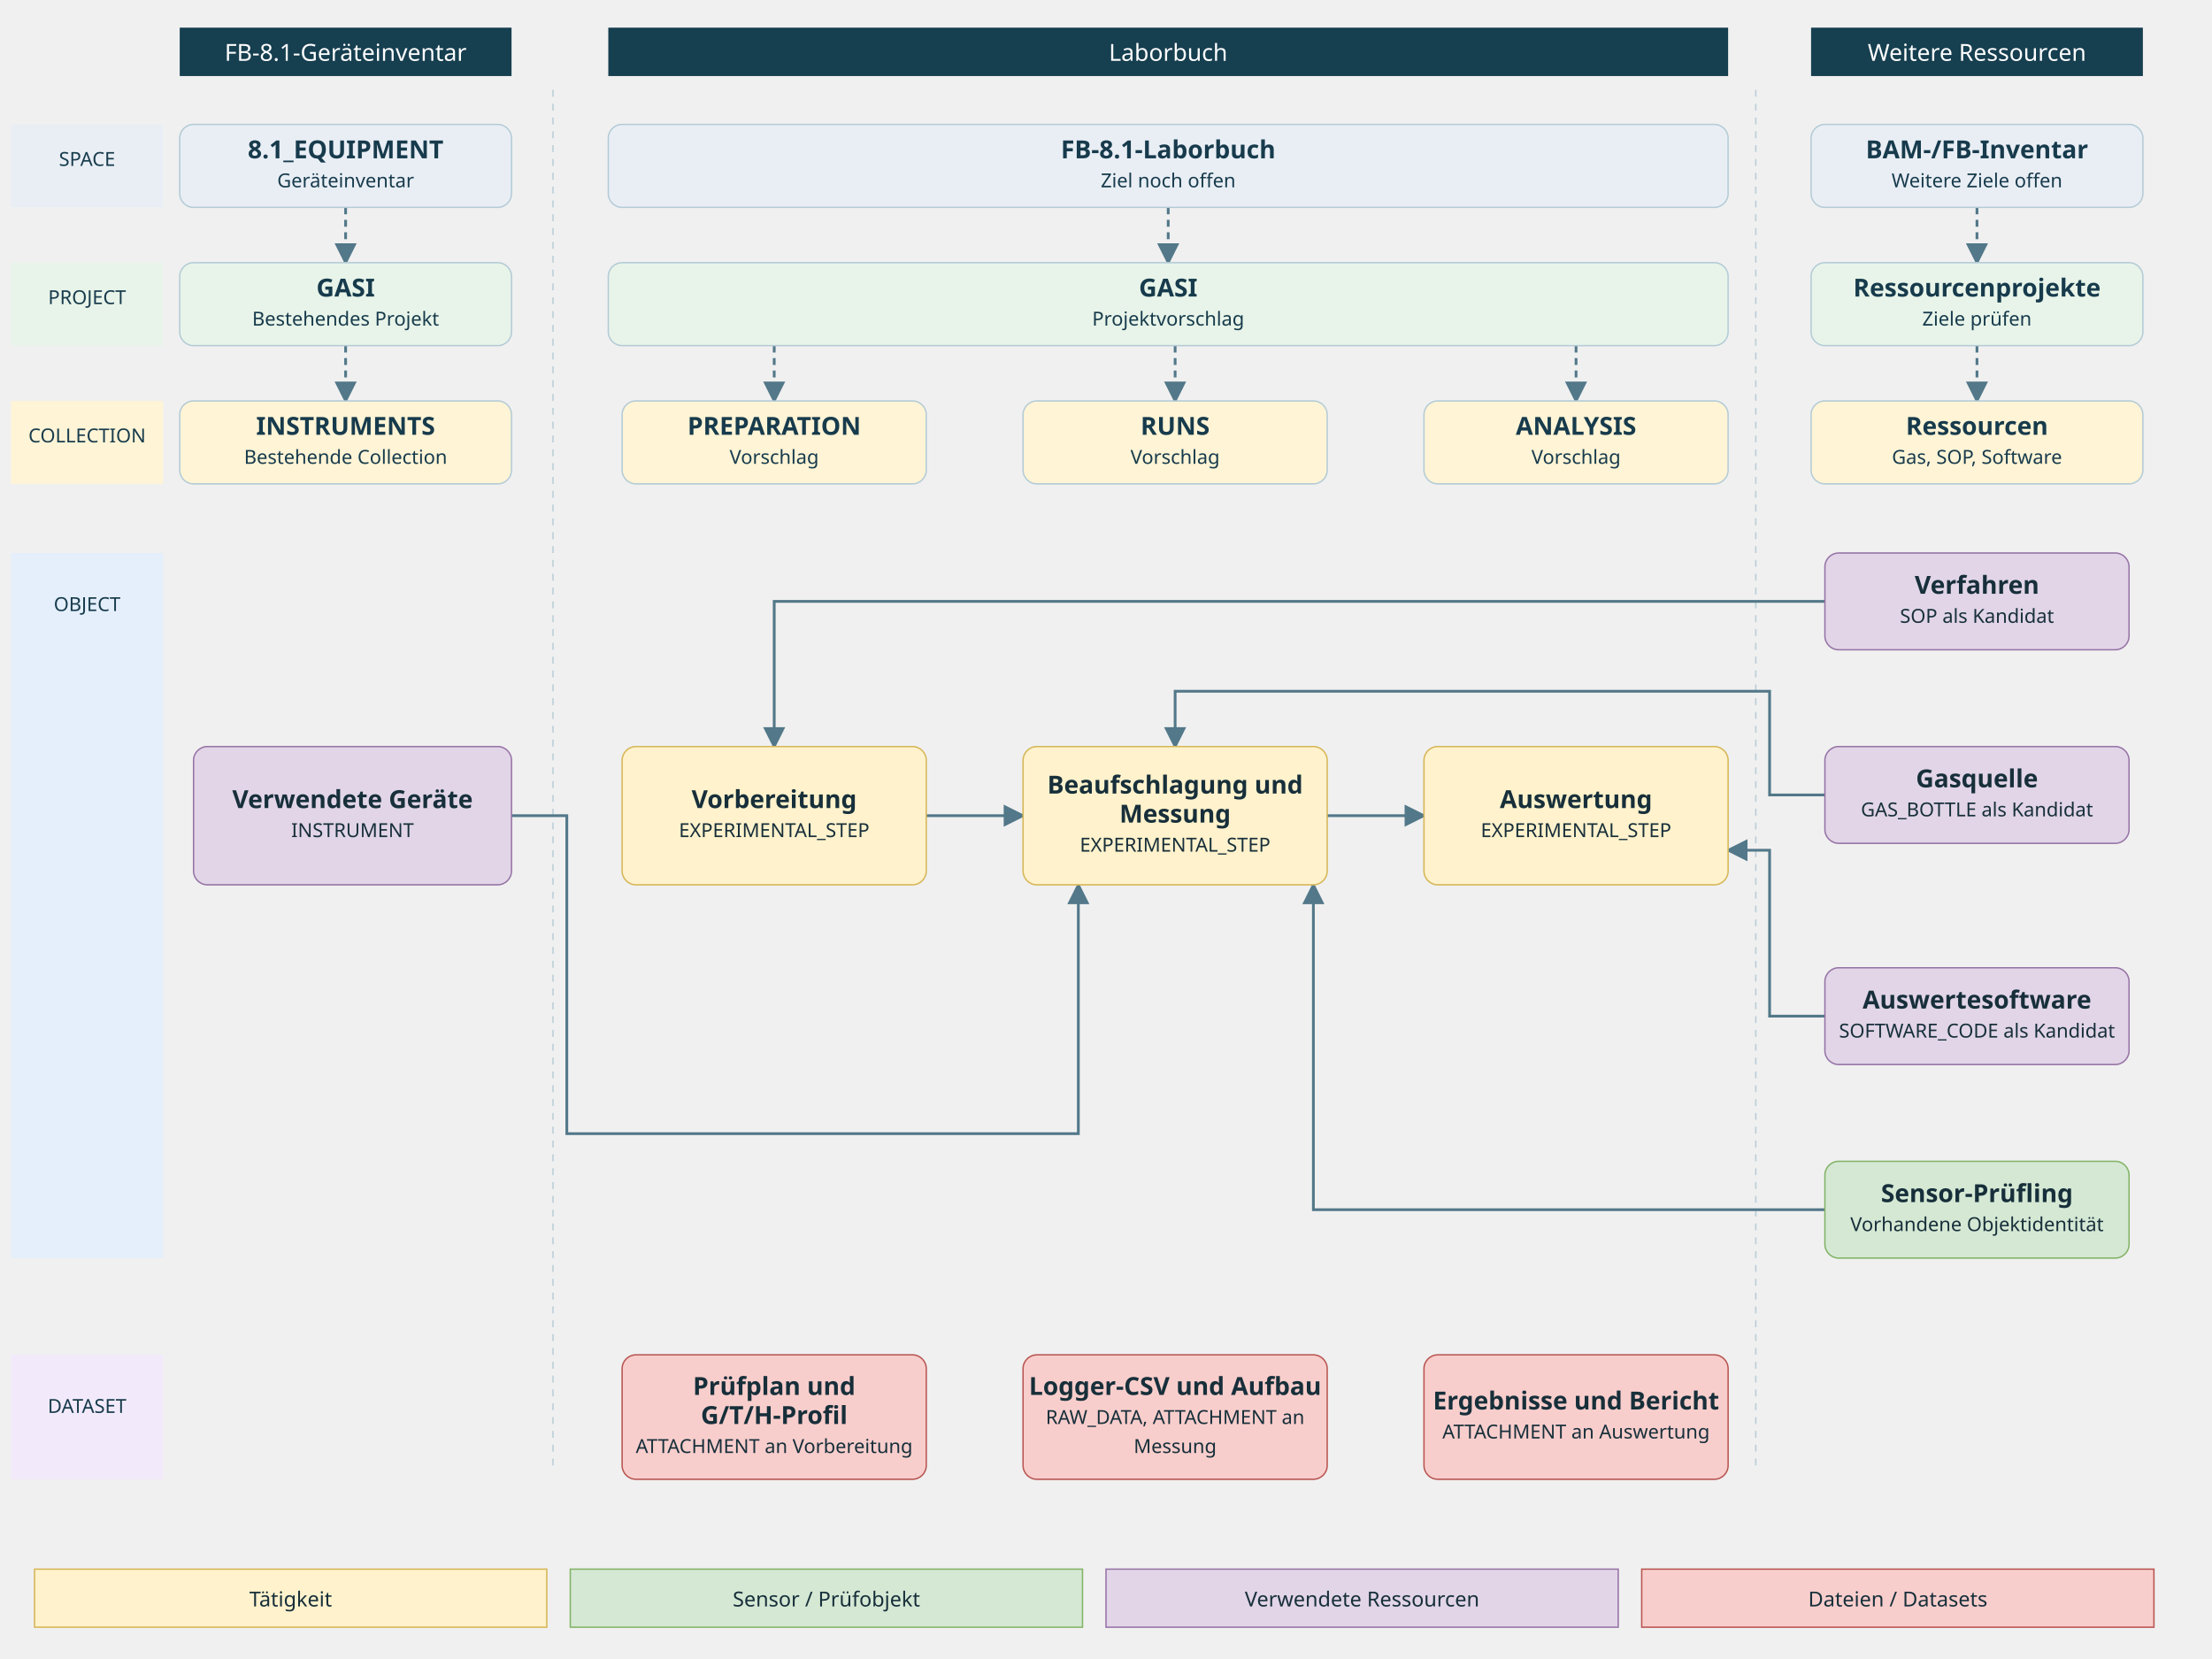
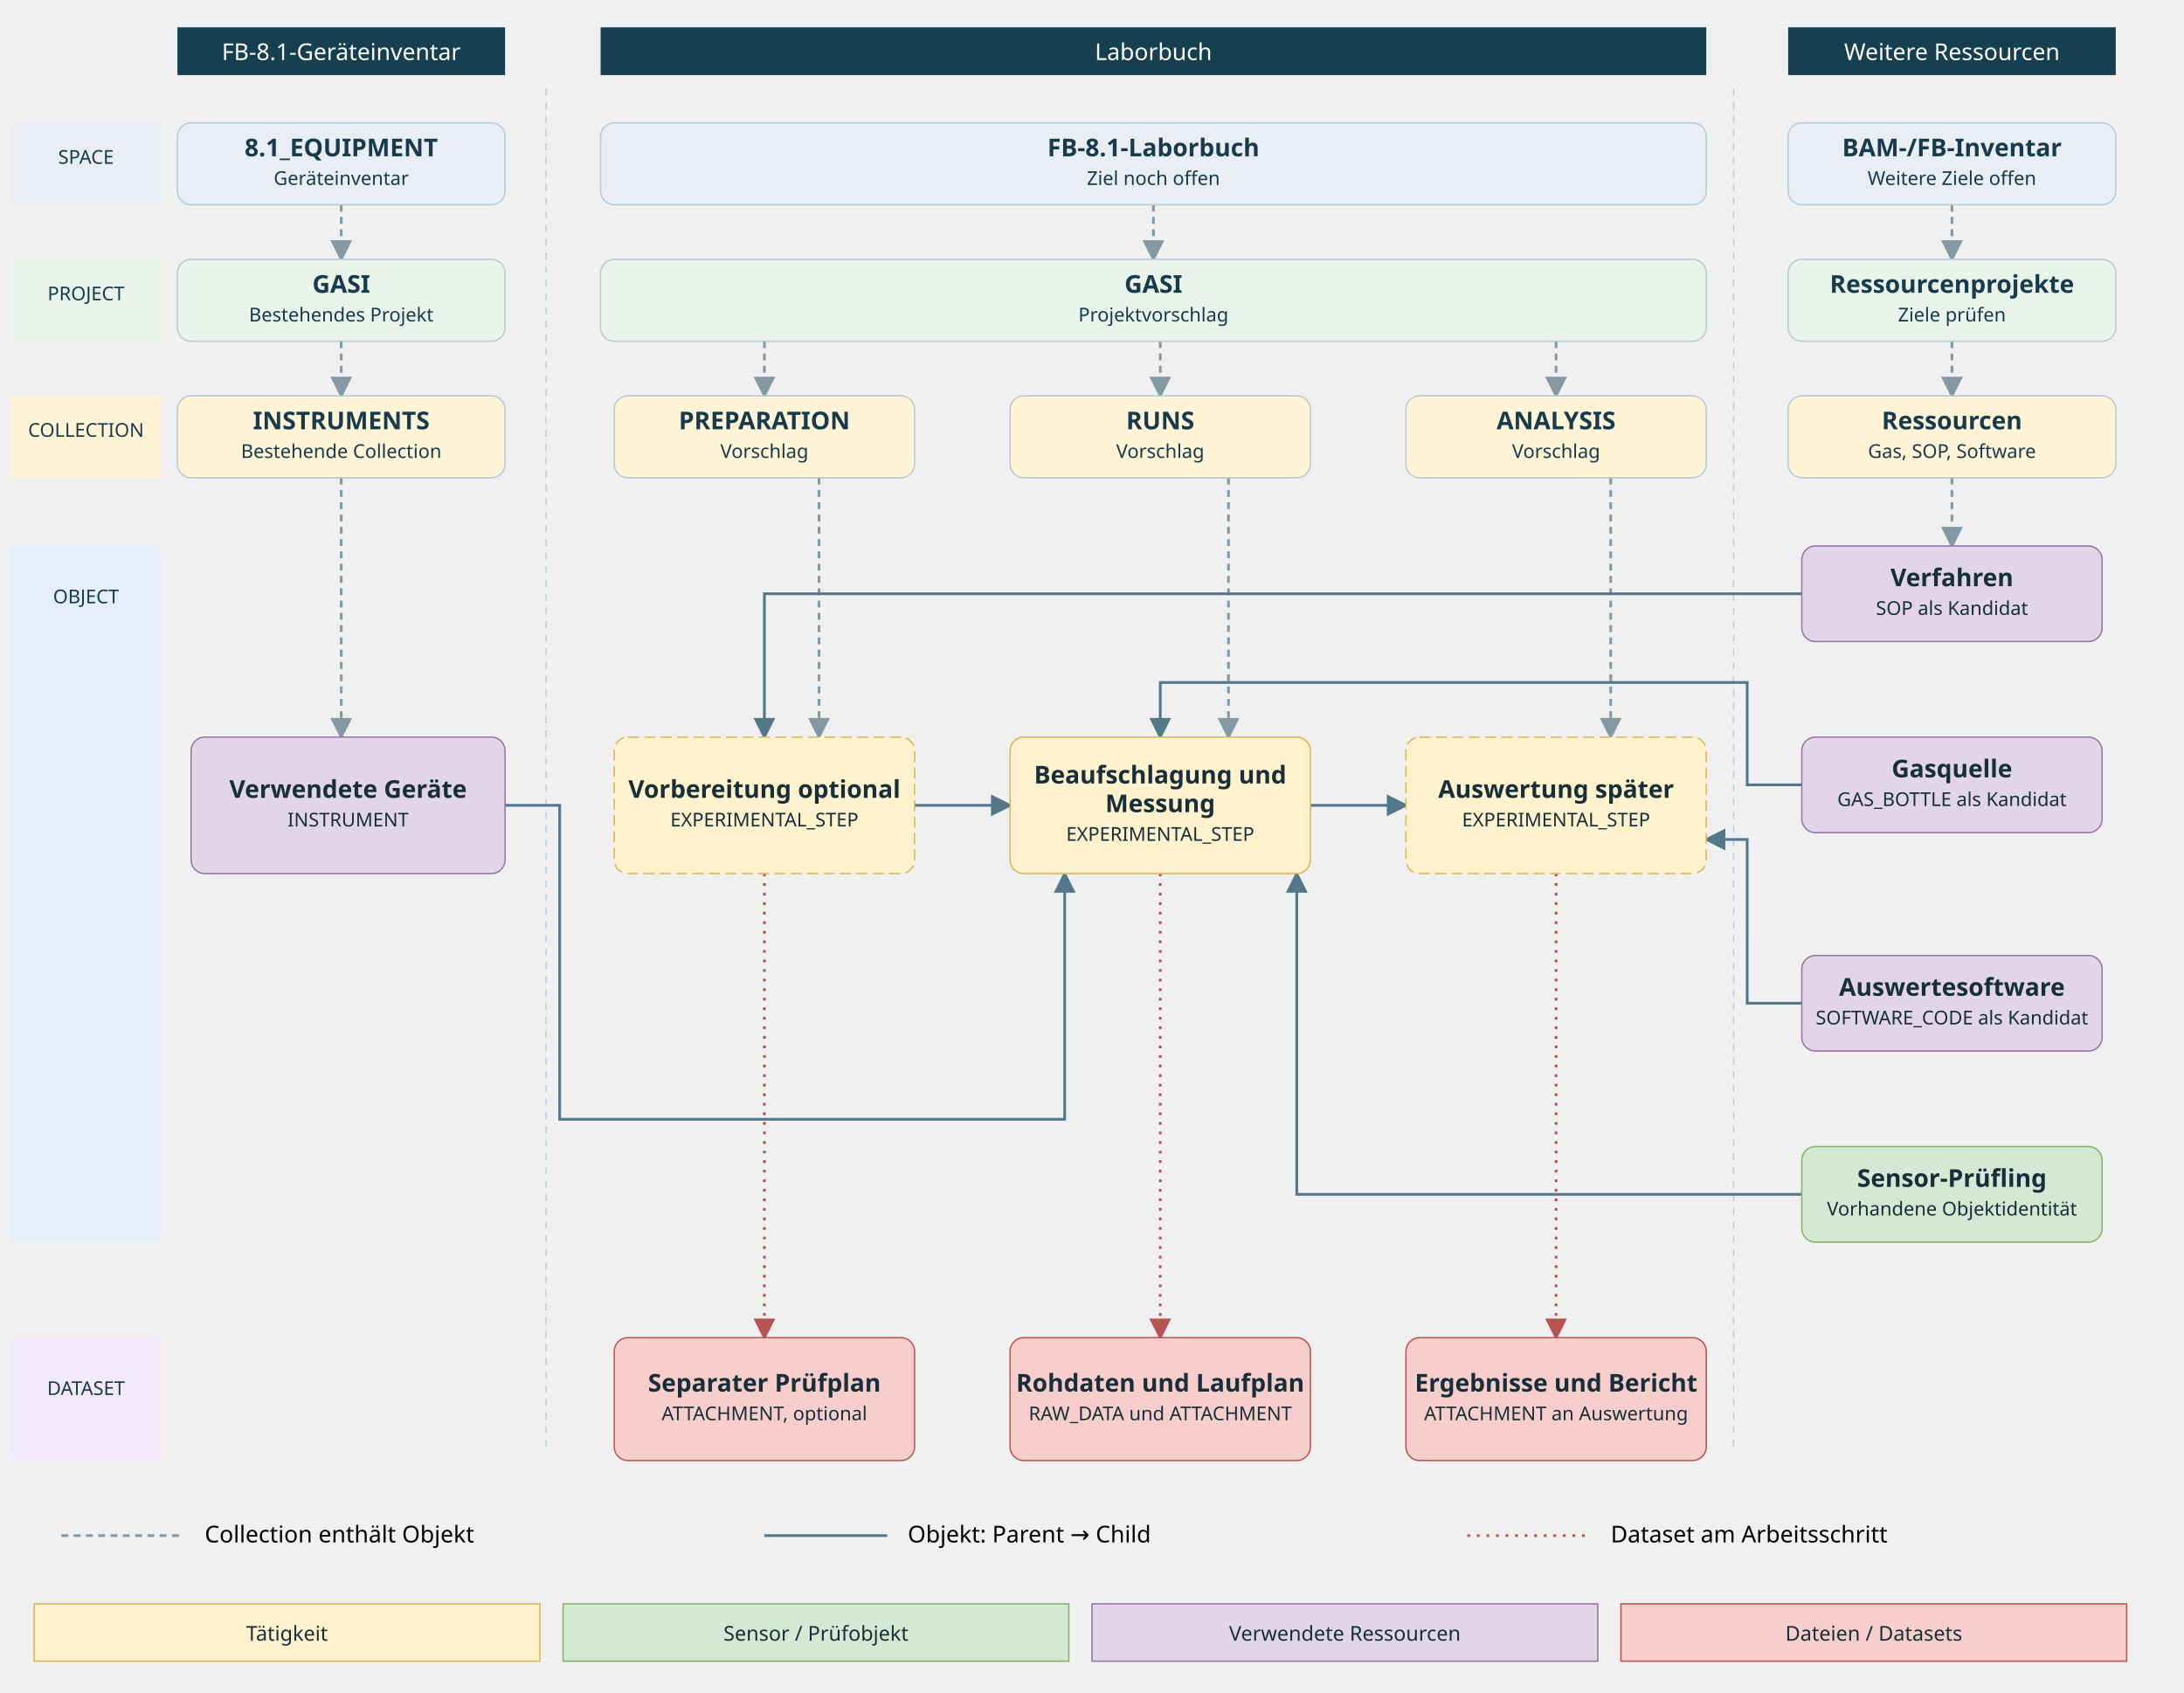
- <svg xmlns="http://www.w3.org/2000/svg" data-profile="combined" viewBox="0 0 1600 1200" role="img" aria-labelledby="combined-title">
+ <svg xmlns="http://www.w3.org/2000/svg" data-profile="combined" viewBox="0 0 1600 1240" role="img" aria-labelledby="combined-title">
  <defs>
    <marker id="combined-arrow" markerWidth="8" markerHeight="8" refX="7" refY="4" orient="auto">
      <path d="M0 0 L8 4 L0 8 Z" fill="#527889" />
+     </marker>
+   </defs>
+   <defs>
+     <marker id="combined-contains" markerWidth="8" markerHeight="8" refX="7" refY="4" orient="auto">
+       <path d="M0 0 L8 4 L0 8 Z" fill="#8499a3" />
+     </marker>
+   </defs>
+   <defs>
+     <marker id="combined-dataset" markerWidth="8" markerHeight="8" refX="7" refY="4" orient="auto">
+       <path d="M0 0 L8 4 L0 8 Z" fill="#b85450" />
    </marker>
  </defs>
  <rect x="130" y="20" width="240" height="35" fill="#163f50" />
  <text x="250.0" y="44" text-anchor="middle" font-family="sans-serif" font-size="17" fill="white">FB-8.1-Geräteinventar</text>
  <rect x="440" y="20" width="810" height="35" fill="#163f50" />
  <text x="845.0" y="44" text-anchor="middle" font-family="sans-serif" font-size="17" fill="white">Laborbuch</text>
  <rect x="1310" y="20" width="240" height="35" fill="#163f50" />
  <text x="1430.0" y="44" text-anchor="middle" font-family="sans-serif" font-size="17" fill="white">Weitere Ressourcen</text>
  <rect x="8" y="90" width="110" height="60" fill="#e9eef5" />
  <text x="63" y="120.0" text-anchor="middle" font-family="sans-serif" font-size="14" fill="#173b4c">SPACE</text>
  <rect x="8" y="190" width="110" height="60" fill="#e8f4e9" />
  <text x="63" y="220.0" text-anchor="middle" font-family="sans-serif" font-size="14" fill="#173b4c">PROJECT</text>
  <rect x="8" y="290" width="110" height="60" fill="#fff4d6" />
  <text x="63" y="320.0" text-anchor="middle" font-family="sans-serif" font-size="14" fill="#173b4c">COLLECTION</text>
  <rect x="8" y="400" width="110" height="510" fill="#e4effb" />
  <text x="63" y="442" text-anchor="middle" font-family="sans-serif" font-size="14" fill="#173b4c">OBJECT</text>
  <rect x="8" y="980" width="110" height="90" fill="#f2eafb" />
  <text x="63" y="1022" text-anchor="middle" font-family="sans-serif" font-size="14" fill="#173b4c">DATASET</text>
  <path d="M400 65 V1060" stroke="#b9cdd6" stroke-dasharray="5 5" fill="none" />
  <path d="M1270 65 V1060" stroke="#b9cdd6" stroke-dasharray="5 5" fill="none" />
-   <path class="connection" data-source="IS" data-target="IP" data-relation="enthält" d="M250 150 V190" fill="none" stroke="#527889" stroke-width="2" stroke-dasharray="5 4" marker-end="url(#combined-arrow)" />
-   <path class="connection" data-source="IP" data-target="IC" data-relation="enthält" d="M250 250 V290" fill="none" stroke="#527889" stroke-width="2" stroke-dasharray="5 4" marker-end="url(#combined-arrow)" />
-   <path class="connection" data-source="LS" data-target="LP" data-relation="enthält" d="M845 150 V190" fill="none" stroke="#527889" stroke-width="2" stroke-dasharray="5 4" marker-end="url(#combined-arrow)" />
-   <path class="connection" data-source="LP" data-target="PC" data-relation="enthält" d="M560 250 V290" fill="none" stroke="#527889" stroke-width="2" stroke-dasharray="5 4" marker-end="url(#combined-arrow)" />
-   <path class="connection" data-source="LP" data-target="MC" data-relation="enthält" d="M850 250 V290" fill="none" stroke="#527889" stroke-width="2" stroke-dasharray="5 4" marker-end="url(#combined-arrow)" />
-   <path class="connection" data-source="LP" data-target="EC" data-relation="enthält" d="M1140 250 V290" fill="none" stroke="#527889" stroke-width="2" stroke-dasharray="5 4" marker-end="url(#combined-arrow)" />
-   <path class="connection" data-source="RS" data-target="RP" data-relation="enthält" d="M1430 150 V190" fill="none" stroke="#527889" stroke-width="2" stroke-dasharray="5 4" marker-end="url(#combined-arrow)" />
-   <path class="connection" data-source="RP" data-target="RC" data-relation="enthält" d="M1430 250 V290" fill="none" stroke="#527889" stroke-width="2" stroke-dasharray="5 4" marker-end="url(#combined-arrow)" />
+   <path class="connection" data-source="IS" data-target="IP" data-relation="enthält" d="M250 150 V190" fill="none" stroke="#8499a3" stroke-width="2" stroke-dasharray="5 4" marker-end="url(#combined-contains)" />
+   <path class="connection" data-source="IP" data-target="IC" data-relation="enthält" d="M250 250 V290" fill="none" stroke="#8499a3" stroke-width="2" stroke-dasharray="5 4" marker-end="url(#combined-contains)" />
+   <path class="connection" data-source="LS" data-target="LP" data-relation="enthält" d="M845 150 V190" fill="none" stroke="#8499a3" stroke-width="2" stroke-dasharray="5 4" marker-end="url(#combined-contains)" />
+   <path class="connection" data-source="LP" data-target="PC" data-relation="enthält" d="M560 250 V290" fill="none" stroke="#8499a3" stroke-width="2" stroke-dasharray="5 4" marker-end="url(#combined-contains)" />
+   <path class="connection" data-source="LP" data-target="MC" data-relation="enthält" d="M850 250 V290" fill="none" stroke="#8499a3" stroke-width="2" stroke-dasharray="5 4" marker-end="url(#combined-contains)" />
+   <path class="connection" data-source="LP" data-target="EC" data-relation="enthält" d="M1140 250 V290" fill="none" stroke="#8499a3" stroke-width="2" stroke-dasharray="5 4" marker-end="url(#combined-contains)" />
+   <path class="connection" data-source="RS" data-target="RP" data-relation="enthält" d="M1430 150 V190" fill="none" stroke="#8499a3" stroke-width="2" stroke-dasharray="5 4" marker-end="url(#combined-contains)" />
+   <path class="connection" data-source="RP" data-target="RC" data-relation="enthält" d="M1430 250 V290" fill="none" stroke="#8499a3" stroke-width="2" stroke-dasharray="5 4" marker-end="url(#combined-contains)" />
+   <path class="connection" data-source="IC" data-target="I" data-relation="enthält" d="M250 350 V540" fill="none" stroke="#8499a3" stroke-width="2" stroke-dasharray="5 4" marker-end="url(#combined-contains)" />
+   <path class="connection" data-source="PC" data-target="P" data-relation="enthält" d="M600 350 V540" fill="none" stroke="#8499a3" stroke-width="2" stroke-dasharray="5 4" marker-end="url(#combined-contains)" />
+   <path class="connection" data-source="MC" data-target="M" data-relation="enthält" d="M900 350 V540" fill="none" stroke="#8499a3" stroke-width="2" stroke-dasharray="5 4" marker-end="url(#combined-contains)" />
+   <path class="connection" data-source="EC" data-target="E" data-relation="enthält" d="M1180 350 V540" fill="none" stroke="#8499a3" stroke-width="2" stroke-dasharray="5 4" marker-end="url(#combined-contains)" />
+   <path class="connection" data-source="RC" data-target="Q" data-relation="enthält" d="M1430 350 V400" fill="none" stroke="#8499a3" stroke-width="2" stroke-dasharray="5 4" marker-end="url(#combined-contains)" />
  <path class="connection" data-source="Q" data-target="P" data-relation="Parent" d="M1320 435 H560 V540" fill="none" stroke="#527889" stroke-width="2" marker-end="url(#combined-arrow)" />
  <path class="connection" data-source="P" data-target="M" data-relation="Parent" d="M670 590 H740" fill="none" stroke="#527889" stroke-width="2" marker-end="url(#combined-arrow)" />
  <path class="connection" data-source="M" data-target="E" data-relation="Parent" d="M960 590 H1030" fill="none" stroke="#527889" stroke-width="2" marker-end="url(#combined-arrow)" />
  <path class="connection" data-source="I" data-target="M" data-relation="Parent" d="M370 590 H410 V820 H780 V640" fill="none" stroke="#527889" stroke-width="2" marker-end="url(#combined-arrow)" />
  <path class="connection" data-source="G" data-target="M" data-relation="Parent" d="M1320 575 H1280 V500 H850 V540" fill="none" stroke="#527889" stroke-width="2" marker-end="url(#combined-arrow)" />
  <path class="connection" data-source="W" data-target="E" data-relation="Parent" d="M1320 735 H1280 V615 H1250" fill="none" stroke="#527889" stroke-width="2" marker-end="url(#combined-arrow)" />
  <path class="connection" data-source="D" data-target="M" data-relation="Parent" d="M1320 875 H950 V640" fill="none" stroke="#527889" stroke-width="2" marker-end="url(#combined-arrow)" />
-   <g data-node="IS" data-role="">
+   <path class="connection" data-source="P" data-target="DP" data-relation="Dataset-Zuordnung" d="M560 640 V980" fill="none" stroke="#b85450" stroke-width="2" stroke-dasharray="2 5" marker-end="url(#combined-dataset)" />
+   <path class="connection" data-source="M" data-target="DM" data-relation="Dataset-Zuordnung" d="M850 640 V980" fill="none" stroke="#b85450" stroke-width="2" stroke-dasharray="2 5" marker-end="url(#combined-dataset)" />
+   <path class="connection" data-source="E" data-target="DE" data-relation="Dataset-Zuordnung" d="M1140 640 V980" fill="none" stroke="#b85450" stroke-width="2" stroke-dasharray="2 5" marker-end="url(#combined-dataset)" />
+   <g data-node="IS" data-role="" data-optional="false">
    <rect class="node-box" x="130" y="90" width="240" height="60" rx="10" fill="#e9eef5" stroke="#b3cbd6" />
    <text x="250.0" y="114.5" text-anchor="middle" font-family="sans-serif" font-size="18" font-weight="600" fill="#173b4c">8.1_EQUIPMENT</text>
    <text x="250.0" y="135.5" text-anchor="middle" font-family="sans-serif" font-size="14" font-weight="400" fill="#173b4c">Geräteinventar</text>
  </g>
-   <g data-node="IP" data-role="">
+   <g data-node="IP" data-role="" data-optional="false">
    <rect class="node-box" x="130" y="190" width="240" height="60" rx="10" fill="#e8f4e9" stroke="#b3cbd6" />
    <text x="250.0" y="214.5" text-anchor="middle" font-family="sans-serif" font-size="18" font-weight="600" fill="#173b4c">GASI</text>
    <text x="250.0" y="235.5" text-anchor="middle" font-family="sans-serif" font-size="14" font-weight="400" fill="#173b4c">Bestehendes Projekt</text>
  </g>
-   <g data-node="IC" data-role="">
+   <g data-node="IC" data-role="" data-optional="false">
    <rect class="node-box" x="130" y="290" width="240" height="60" rx="10" fill="#fff4d6" stroke="#b3cbd6" />
    <text x="250.0" y="314.5" text-anchor="middle" font-family="sans-serif" font-size="18" font-weight="600" fill="#173b4c">INSTRUMENTS</text>
    <text x="250.0" y="335.5" text-anchor="middle" font-family="sans-serif" font-size="14" font-weight="400" fill="#173b4c">Bestehende Collection</text>
  </g>
-   <g data-node="LS" data-role="">
+   <g data-node="LS" data-role="" data-optional="false">
    <rect class="node-box" x="440" y="90" width="810" height="60" rx="10" fill="#e9eef5" stroke="#b3cbd6" />
    <text x="845.0" y="114.5" text-anchor="middle" font-family="sans-serif" font-size="18" font-weight="600" fill="#173b4c">FB-8.1-Laborbuch</text>
    <text x="845.0" y="135.5" text-anchor="middle" font-family="sans-serif" font-size="14" font-weight="400" fill="#173b4c">Ziel noch offen</text>
  </g>
-   <g data-node="LP" data-role="">
+   <g data-node="LP" data-role="" data-optional="false">
    <rect class="node-box" x="440" y="190" width="810" height="60" rx="10" fill="#e8f4e9" stroke="#b3cbd6" />
    <text x="845.0" y="214.5" text-anchor="middle" font-family="sans-serif" font-size="18" font-weight="600" fill="#173b4c">GASI</text>
    <text x="845.0" y="235.5" text-anchor="middle" font-family="sans-serif" font-size="14" font-weight="400" fill="#173b4c">Projektvorschlag</text>
  </g>
-   <g data-node="PC" data-role="">
+   <g data-node="PC" data-role="" data-optional="false">
    <rect class="node-box" x="450" y="290" width="220" height="60" rx="10" fill="#fff4d6" stroke="#b3cbd6" />
    <text x="560.0" y="314.5" text-anchor="middle" font-family="sans-serif" font-size="18" font-weight="600" fill="#173b4c">PREPARATION</text>
    <text x="560.0" y="335.5" text-anchor="middle" font-family="sans-serif" font-size="14" font-weight="400" fill="#173b4c">Vorschlag</text>
  </g>
-   <g data-node="MC" data-role="">
+   <g data-node="MC" data-role="" data-optional="false">
    <rect class="node-box" x="740" y="290" width="220" height="60" rx="10" fill="#fff4d6" stroke="#b3cbd6" />
    <text x="850.0" y="314.5" text-anchor="middle" font-family="sans-serif" font-size="18" font-weight="600" fill="#173b4c">RUNS</text>
    <text x="850.0" y="335.5" text-anchor="middle" font-family="sans-serif" font-size="14" font-weight="400" fill="#173b4c">Vorschlag</text>
  </g>
-   <g data-node="EC" data-role="">
+   <g data-node="EC" data-role="" data-optional="false">
    <rect class="node-box" x="1030" y="290" width="220" height="60" rx="10" fill="#fff4d6" stroke="#b3cbd6" />
    <text x="1140.0" y="314.5" text-anchor="middle" font-family="sans-serif" font-size="18" font-weight="600" fill="#173b4c">ANALYSIS</text>
    <text x="1140.0" y="335.5" text-anchor="middle" font-family="sans-serif" font-size="14" font-weight="400" fill="#173b4c">Vorschlag</text>
  </g>
-   <g data-node="RS" data-role="">
+   <g data-node="RS" data-role="" data-optional="false">
    <rect class="node-box" x="1310" y="90" width="240" height="60" rx="10" fill="#e9eef5" stroke="#b3cbd6" />
    <text x="1430.0" y="114.5" text-anchor="middle" font-family="sans-serif" font-size="18" font-weight="600" fill="#173b4c">BAM-/FB-Inventar</text>
    <text x="1430.0" y="135.5" text-anchor="middle" font-family="sans-serif" font-size="14" font-weight="400" fill="#173b4c">Weitere Ziele offen</text>
  </g>
-   <g data-node="RP" data-role="">
+   <g data-node="RP" data-role="" data-optional="false">
    <rect class="node-box" x="1310" y="190" width="240" height="60" rx="10" fill="#e8f4e9" stroke="#b3cbd6" />
    <text x="1430.0" y="214.5" text-anchor="middle" font-family="sans-serif" font-size="18" font-weight="600" fill="#173b4c">Ressourcenprojekte</text>
    <text x="1430.0" y="235.5" text-anchor="middle" font-family="sans-serif" font-size="14" font-weight="400" fill="#173b4c">Ziele prüfen</text>
  </g>
-   <g data-node="RC" data-role="">
+   <g data-node="RC" data-role="" data-optional="false">
    <rect class="node-box" x="1310" y="290" width="240" height="60" rx="10" fill="#fff4d6" stroke="#b3cbd6" />
    <text x="1430.0" y="314.5" text-anchor="middle" font-family="sans-serif" font-size="18" font-weight="600" fill="#173b4c">Ressourcen</text>
    <text x="1430.0" y="335.5" text-anchor="middle" font-family="sans-serif" font-size="14" font-weight="400" fill="#173b4c">Gas, SOP, Software</text>
  </g>
-   <g data-node="Q" data-role="resource">
+   <g data-node="Q" data-role="resource" data-optional="false">
    <rect class="node-box" x="1320" y="400" width="220" height="70" rx="10" fill="#e1d5e7" stroke="#9673a6" />
    <text x="1430.0" y="429.5" text-anchor="middle" font-family="sans-serif" font-size="18" font-weight="600" fill="#172f3a">Verfahren</text>
    <text x="1430.0" y="450.5" text-anchor="middle" font-family="sans-serif" font-size="14" font-weight="400" fill="#172f3a">SOP als Kandidat</text>
  </g>
-   <g data-node="P" data-role="activity">
-     <rect class="node-box" x="450" y="540" width="220" height="100" rx="10" fill="#fff2cc" stroke="#d6b656" />
-     <text x="560.0" y="584.5" text-anchor="middle" font-family="sans-serif" font-size="18" font-weight="600" fill="#172f3a">Vorbereitung</text>
+   <g data-node="P" data-role="activity" data-optional="true">
+     <rect class="node-box" x="450" y="540" width="220" height="100" rx="10" fill="#fff2cc" stroke="#d6b656" stroke-dasharray="8 4" />
+     <text x="560.0" y="584.5" text-anchor="middle" font-family="sans-serif" font-size="18" font-weight="600" fill="#172f3a">Vorbereitung optional</text>
    <text x="560.0" y="605.5" text-anchor="middle" font-family="sans-serif" font-size="14" font-weight="400" fill="#172f3a">EXPERIMENTAL_STEP</text>
  </g>
-   <g data-node="M" data-role="activity">
+   <g data-node="M" data-role="activity" data-optional="false">
    <rect class="node-box" x="740" y="540" width="220" height="100" rx="10" fill="#fff2cc" stroke="#d6b656" />
    <text x="850.0" y="574.0" text-anchor="middle" font-family="sans-serif" font-size="18" font-weight="600" fill="#172f3a">Beaufschlagung und</text>
    <text x="850.0" y="595.0" text-anchor="middle" font-family="sans-serif" font-size="18" font-weight="600" fill="#172f3a">Messung</text>
    <text x="850.0" y="616.0" text-anchor="middle" font-family="sans-serif" font-size="14" font-weight="400" fill="#172f3a">EXPERIMENTAL_STEP</text>
  </g>
-   <g data-node="E" data-role="activity">
-     <rect class="node-box" x="1030" y="540" width="220" height="100" rx="10" fill="#fff2cc" stroke="#d6b656" />
-     <text x="1140.0" y="584.5" text-anchor="middle" font-family="sans-serif" font-size="18" font-weight="600" fill="#172f3a">Auswertung</text>
+   <g data-node="E" data-role="activity" data-optional="true">
+     <rect class="node-box" x="1030" y="540" width="220" height="100" rx="10" fill="#fff2cc" stroke="#d6b656" stroke-dasharray="8 4" />
+     <text x="1140.0" y="584.5" text-anchor="middle" font-family="sans-serif" font-size="18" font-weight="600" fill="#172f3a">Auswertung später</text>
    <text x="1140.0" y="605.5" text-anchor="middle" font-family="sans-serif" font-size="14" font-weight="400" fill="#172f3a">EXPERIMENTAL_STEP</text>
  </g>
-   <g data-node="I" data-role="resource">
+   <g data-node="I" data-role="resource" data-optional="false">
    <rect class="node-box" x="140" y="540" width="230" height="100" rx="10" fill="#e1d5e7" stroke="#9673a6" />
    <text x="255.0" y="584.5" text-anchor="middle" font-family="sans-serif" font-size="18" font-weight="600" fill="#172f3a">Verwendete Geräte</text>
    <text x="255.0" y="605.5" text-anchor="middle" font-family="sans-serif" font-size="14" font-weight="400" fill="#172f3a">INSTRUMENT</text>
  </g>
-   <g data-node="G" data-role="resource">
+   <g data-node="G" data-role="resource" data-optional="false">
    <rect class="node-box" x="1320" y="540" width="220" height="70" rx="10" fill="#e1d5e7" stroke="#9673a6" />
    <text x="1430.0" y="569.5" text-anchor="middle" font-family="sans-serif" font-size="18" font-weight="600" fill="#172f3a">Gasquelle</text>
    <text x="1430.0" y="590.5" text-anchor="middle" font-family="sans-serif" font-size="14" font-weight="400" fill="#172f3a">GAS_BOTTLE als Kandidat</text>
  </g>
-   <g data-node="D" data-role="sample">
+   <g data-node="D" data-role="sample" data-optional="false">
    <rect class="node-box" x="1320" y="840" width="220" height="70" rx="10" fill="#d5e8d4" stroke="#82b366" />
    <text x="1430.0" y="869.5" text-anchor="middle" font-family="sans-serif" font-size="18" font-weight="600" fill="#172f3a">Sensor-Prüfling</text>
    <text x="1430.0" y="890.5" text-anchor="middle" font-family="sans-serif" font-size="14" font-weight="400" fill="#172f3a">Vorhandene Objektidentität</text>
  </g>
-   <g data-node="W" data-role="resource">
+   <g data-node="W" data-role="resource" data-optional="false">
    <rect class="node-box" x="1320" y="700" width="220" height="70" rx="10" fill="#e1d5e7" stroke="#9673a6" />
    <text x="1430.0" y="729.5" text-anchor="middle" font-family="sans-serif" font-size="18" font-weight="600" fill="#172f3a">Auswertesoftware</text>
    <text x="1430.0" y="750.5" text-anchor="middle" font-family="sans-serif" font-size="14" font-weight="400" fill="#172f3a">SOFTWARE_CODE als Kandidat</text>
  </g>
-   <g data-node="DP" data-role="dataset">
+   <g data-node="DP" data-role="dataset" data-optional="false">
    <rect class="node-box" x="450" y="980" width="220" height="90" rx="10" fill="#f8cecc" stroke="#b85450" />
-     <text x="560.0" y="1009.0" text-anchor="middle" font-family="sans-serif" font-size="18" font-weight="600" fill="#172f3a">Prüfplan und</text>
-     <text x="560.0" y="1030.0" text-anchor="middle" font-family="sans-serif" font-size="18" font-weight="600" fill="#172f3a">G/T/H-Profil</text>
-     <text x="560.0" y="1051.0" text-anchor="middle" font-family="sans-serif" font-size="14" font-weight="400" fill="#172f3a">ATTACHMENT an Vorbereitung</text>
+     <text x="560.0" y="1019.5" text-anchor="middle" font-family="sans-serif" font-size="18" font-weight="600" fill="#172f3a">Separater Prüfplan</text>
+     <text x="560.0" y="1040.5" text-anchor="middle" font-family="sans-serif" font-size="14" font-weight="400" fill="#172f3a">ATTACHMENT, optional</text>
  </g>
-   <g data-node="DM" data-role="dataset">
+   <g data-node="DM" data-role="dataset" data-optional="false">
    <rect class="node-box" x="740" y="980" width="220" height="90" rx="10" fill="#f8cecc" stroke="#b85450" />
-     <text x="850.0" y="1009.0" text-anchor="middle" font-family="sans-serif" font-size="18" font-weight="600" fill="#172f3a">Logger-CSV und Aufbau</text>
-     <text x="850.0" y="1030.0" text-anchor="middle" font-family="sans-serif" font-size="14" font-weight="400" fill="#172f3a">RAW_DATA, ATTACHMENT an</text>
-     <text x="850.0" y="1051.0" text-anchor="middle" font-family="sans-serif" font-size="14" font-weight="400" fill="#172f3a">Messung</text>
+     <text x="850.0" y="1019.5" text-anchor="middle" font-family="sans-serif" font-size="18" font-weight="600" fill="#172f3a">Rohdaten und Laufplan</text>
+     <text x="850.0" y="1040.5" text-anchor="middle" font-family="sans-serif" font-size="14" font-weight="400" fill="#172f3a">RAW_DATA und ATTACHMENT</text>
  </g>
-   <g data-node="DE" data-role="dataset">
+   <g data-node="DE" data-role="dataset" data-optional="false">
    <rect class="node-box" x="1030" y="980" width="220" height="90" rx="10" fill="#f8cecc" stroke="#b85450" />
    <text x="1140.0" y="1019.5" text-anchor="middle" font-family="sans-serif" font-size="18" font-weight="600" fill="#172f3a">Ergebnisse und Bericht</text>
    <text x="1140.0" y="1040.5" text-anchor="middle" font-family="sans-serif" font-size="14" font-weight="400" fill="#172f3a">ATTACHMENT an Auswertung</text>
  </g>
  <g class="legend">
-     <rect x="25.0" y="1135" width="370.5" height="42" fill="#fff2cc" stroke="#d6b656" />
-     <text x="210.25" y="1162" text-anchor="middle" font-family="sans-serif" font-size="15" fill="#172f3a">Tätigkeit</text>
+     <rect x="25.0" y="1175" width="370.5" height="42" fill="#fff2cc" stroke="#d6b656" />
+     <text x="210.25" y="1202" text-anchor="middle" font-family="sans-serif" font-size="15" fill="#172f3a">Tätigkeit</text>
  </g>
  <g class="legend">
-     <rect x="412.5" y="1135" width="370.5" height="42" fill="#d5e8d4" stroke="#82b366" />
-     <text x="597.75" y="1162" text-anchor="middle" font-family="sans-serif" font-size="15" fill="#172f3a">Sensor / Prüfobjekt</text>
+     <rect x="412.5" y="1175" width="370.5" height="42" fill="#d5e8d4" stroke="#82b366" />
+     <text x="597.75" y="1202" text-anchor="middle" font-family="sans-serif" font-size="15" fill="#172f3a">Sensor / Prüfobjekt</text>
  </g>
  <g class="legend">
-     <rect x="800.0" y="1135" width="370.5" height="42" fill="#e1d5e7" stroke="#9673a6" />
-     <text x="985.25" y="1162" text-anchor="middle" font-family="sans-serif" font-size="15" fill="#172f3a">Verwendete Ressourcen</text>
+     <rect x="800.0" y="1175" width="370.5" height="42" fill="#e1d5e7" stroke="#9673a6" />
+     <text x="985.25" y="1202" text-anchor="middle" font-family="sans-serif" font-size="15" fill="#172f3a">Verwendete Ressourcen</text>
  </g>
  <g class="legend">
-     <rect x="1187.5" y="1135" width="370.5" height="42" fill="#f8cecc" stroke="#b85450" />
-     <text x="1372.75" y="1162" text-anchor="middle" font-family="sans-serif" font-size="15" fill="#172f3a">Dateien / Datasets</text>
+     <rect x="1187.5" y="1175" width="370.5" height="42" fill="#f8cecc" stroke="#b85450" />
+     <text x="1372.75" y="1202" text-anchor="middle" font-family="sans-serif" font-size="15" fill="#172f3a">Dateien / Datasets</text>
  </g>
+   <path d="M45 1125 H135" stroke="#8499a3" stroke-width="2" stroke-dasharray="5 4" />
+   <text x="150" y="1130" font-size="17" font-family="sans-serif">Collection enthält Objekt</text>
+   <path d="M560 1125 H650" stroke="#527889" stroke-width="2" stroke-dasharray="" />
+   <text x="665" y="1130" font-size="17" font-family="sans-serif">Objekt: Parent → Child</text>
+   <path d="M1075 1125 H1165" stroke="#b85450" stroke-width="2" stroke-dasharray="2 5" />
+   <text x="1180" y="1130" font-size="17" font-family="sans-serif">Dataset am Arbeitsschritt</text>
</svg>
